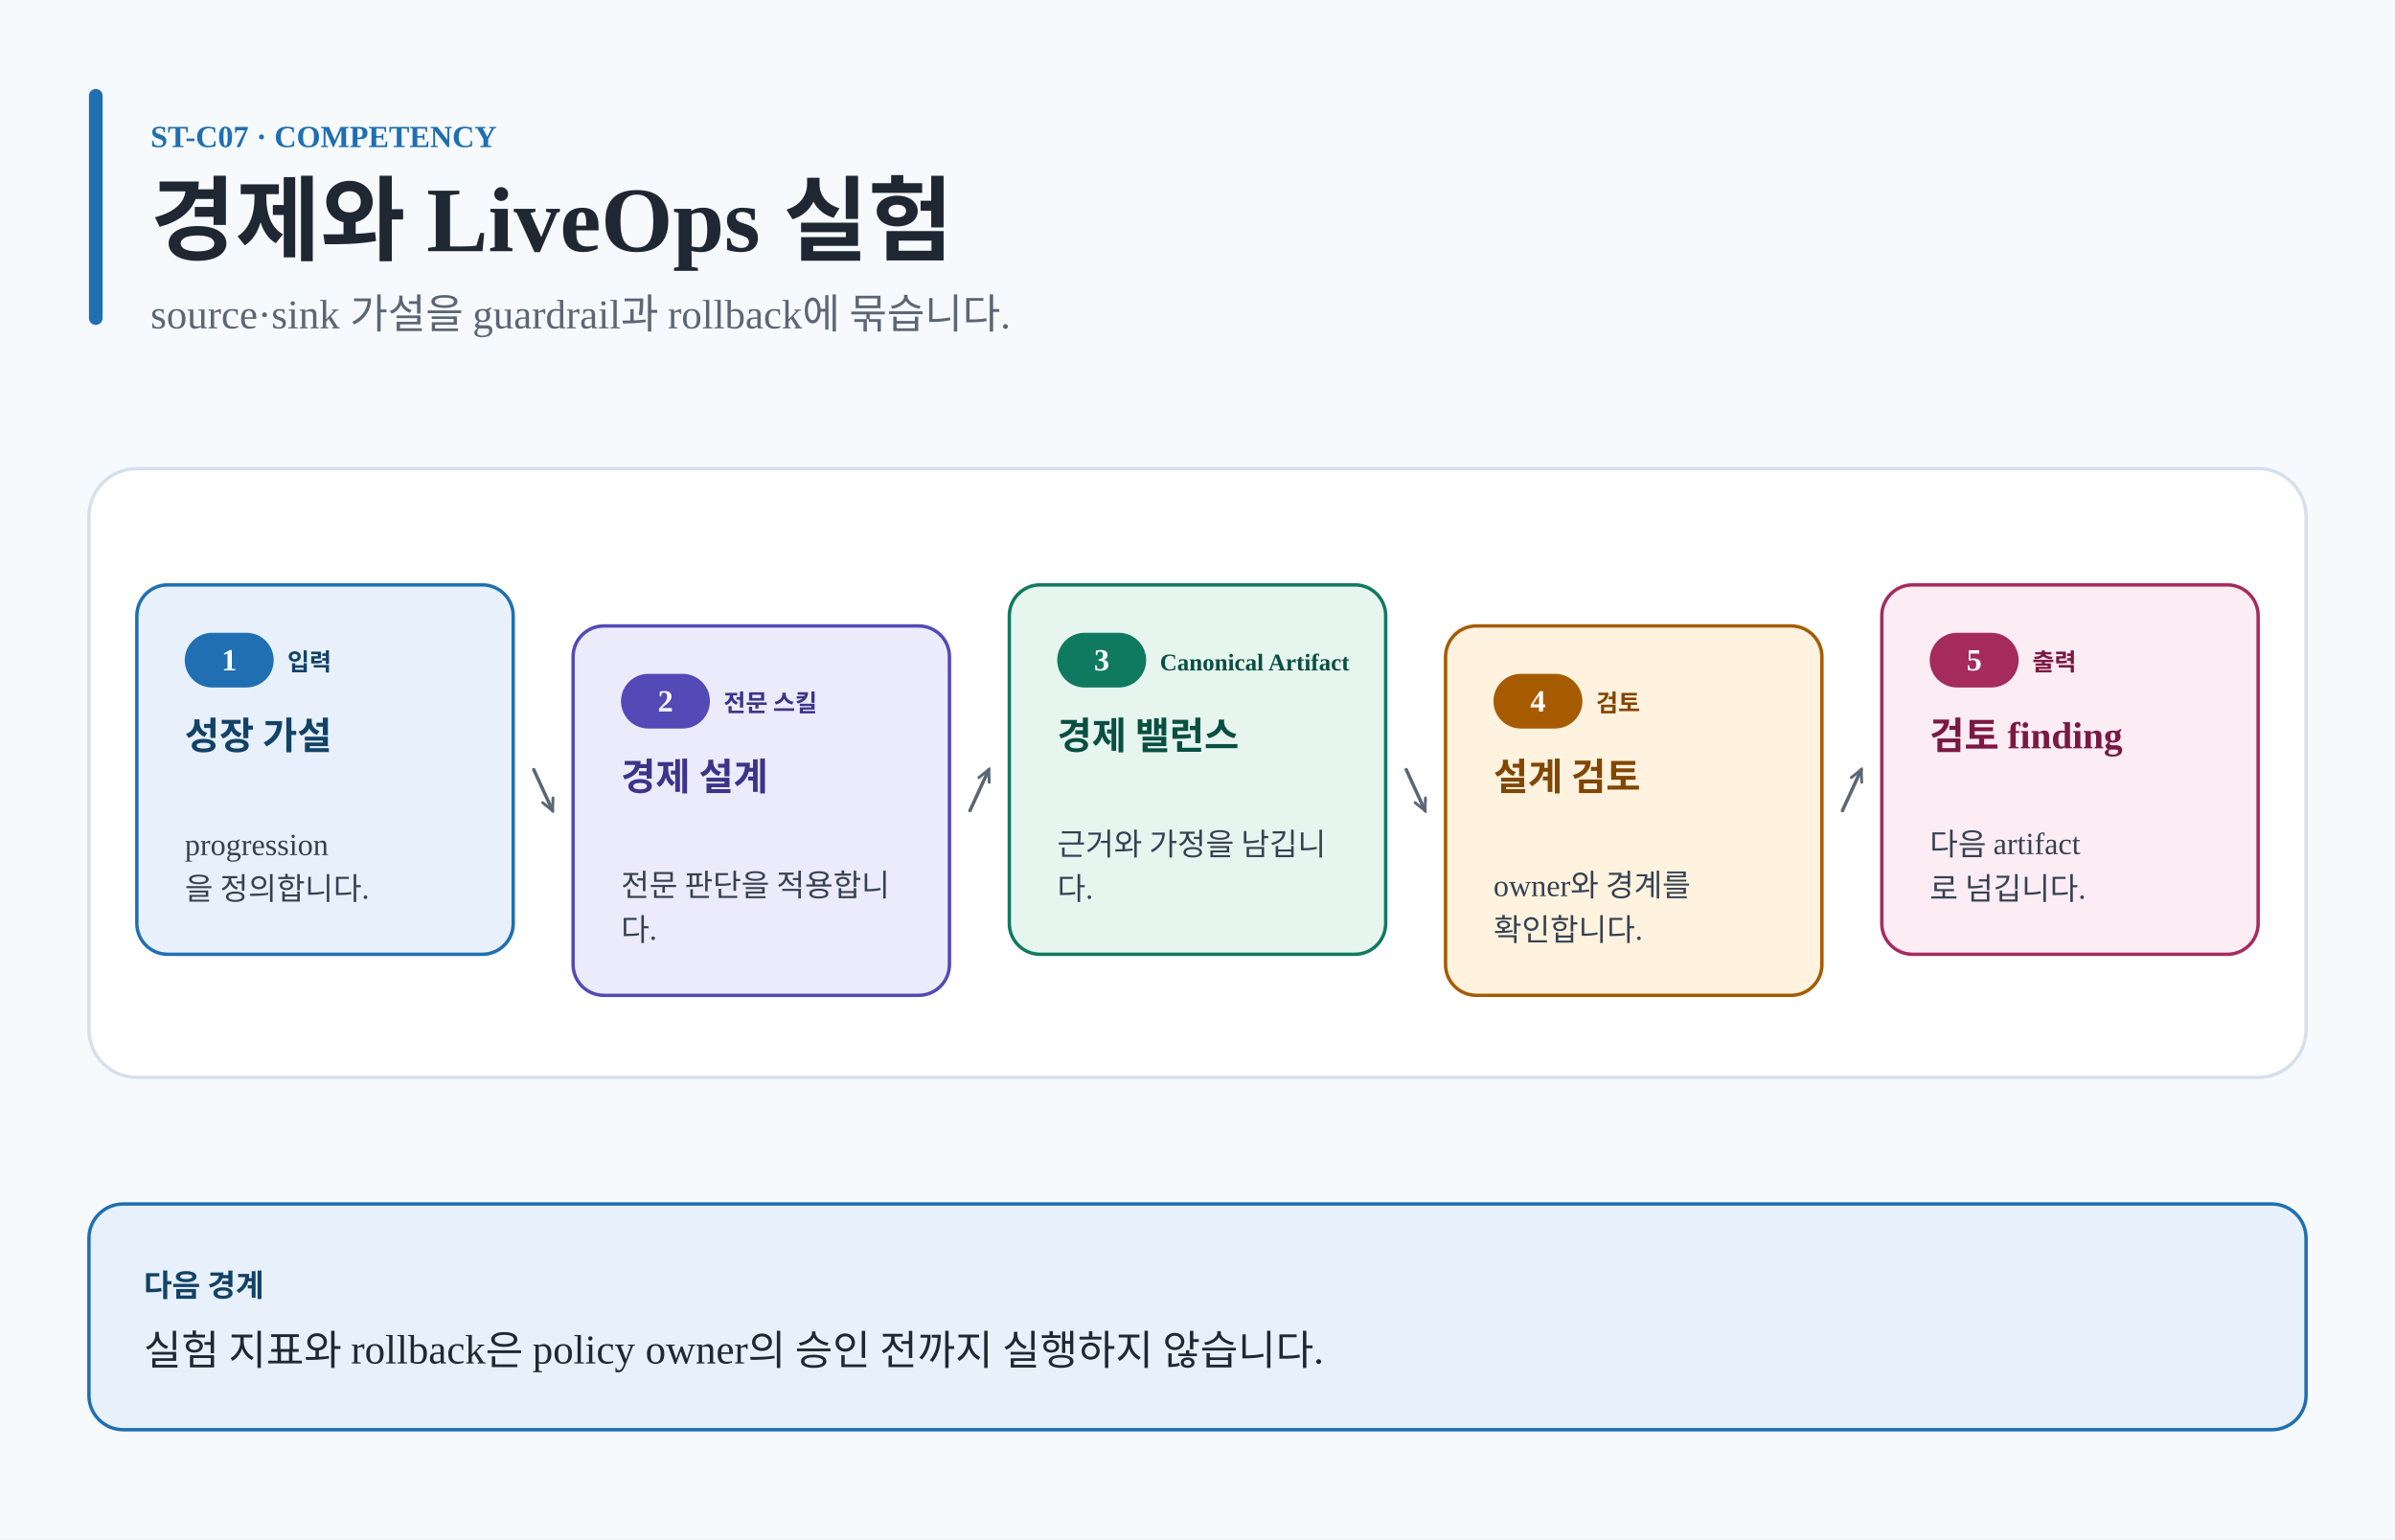
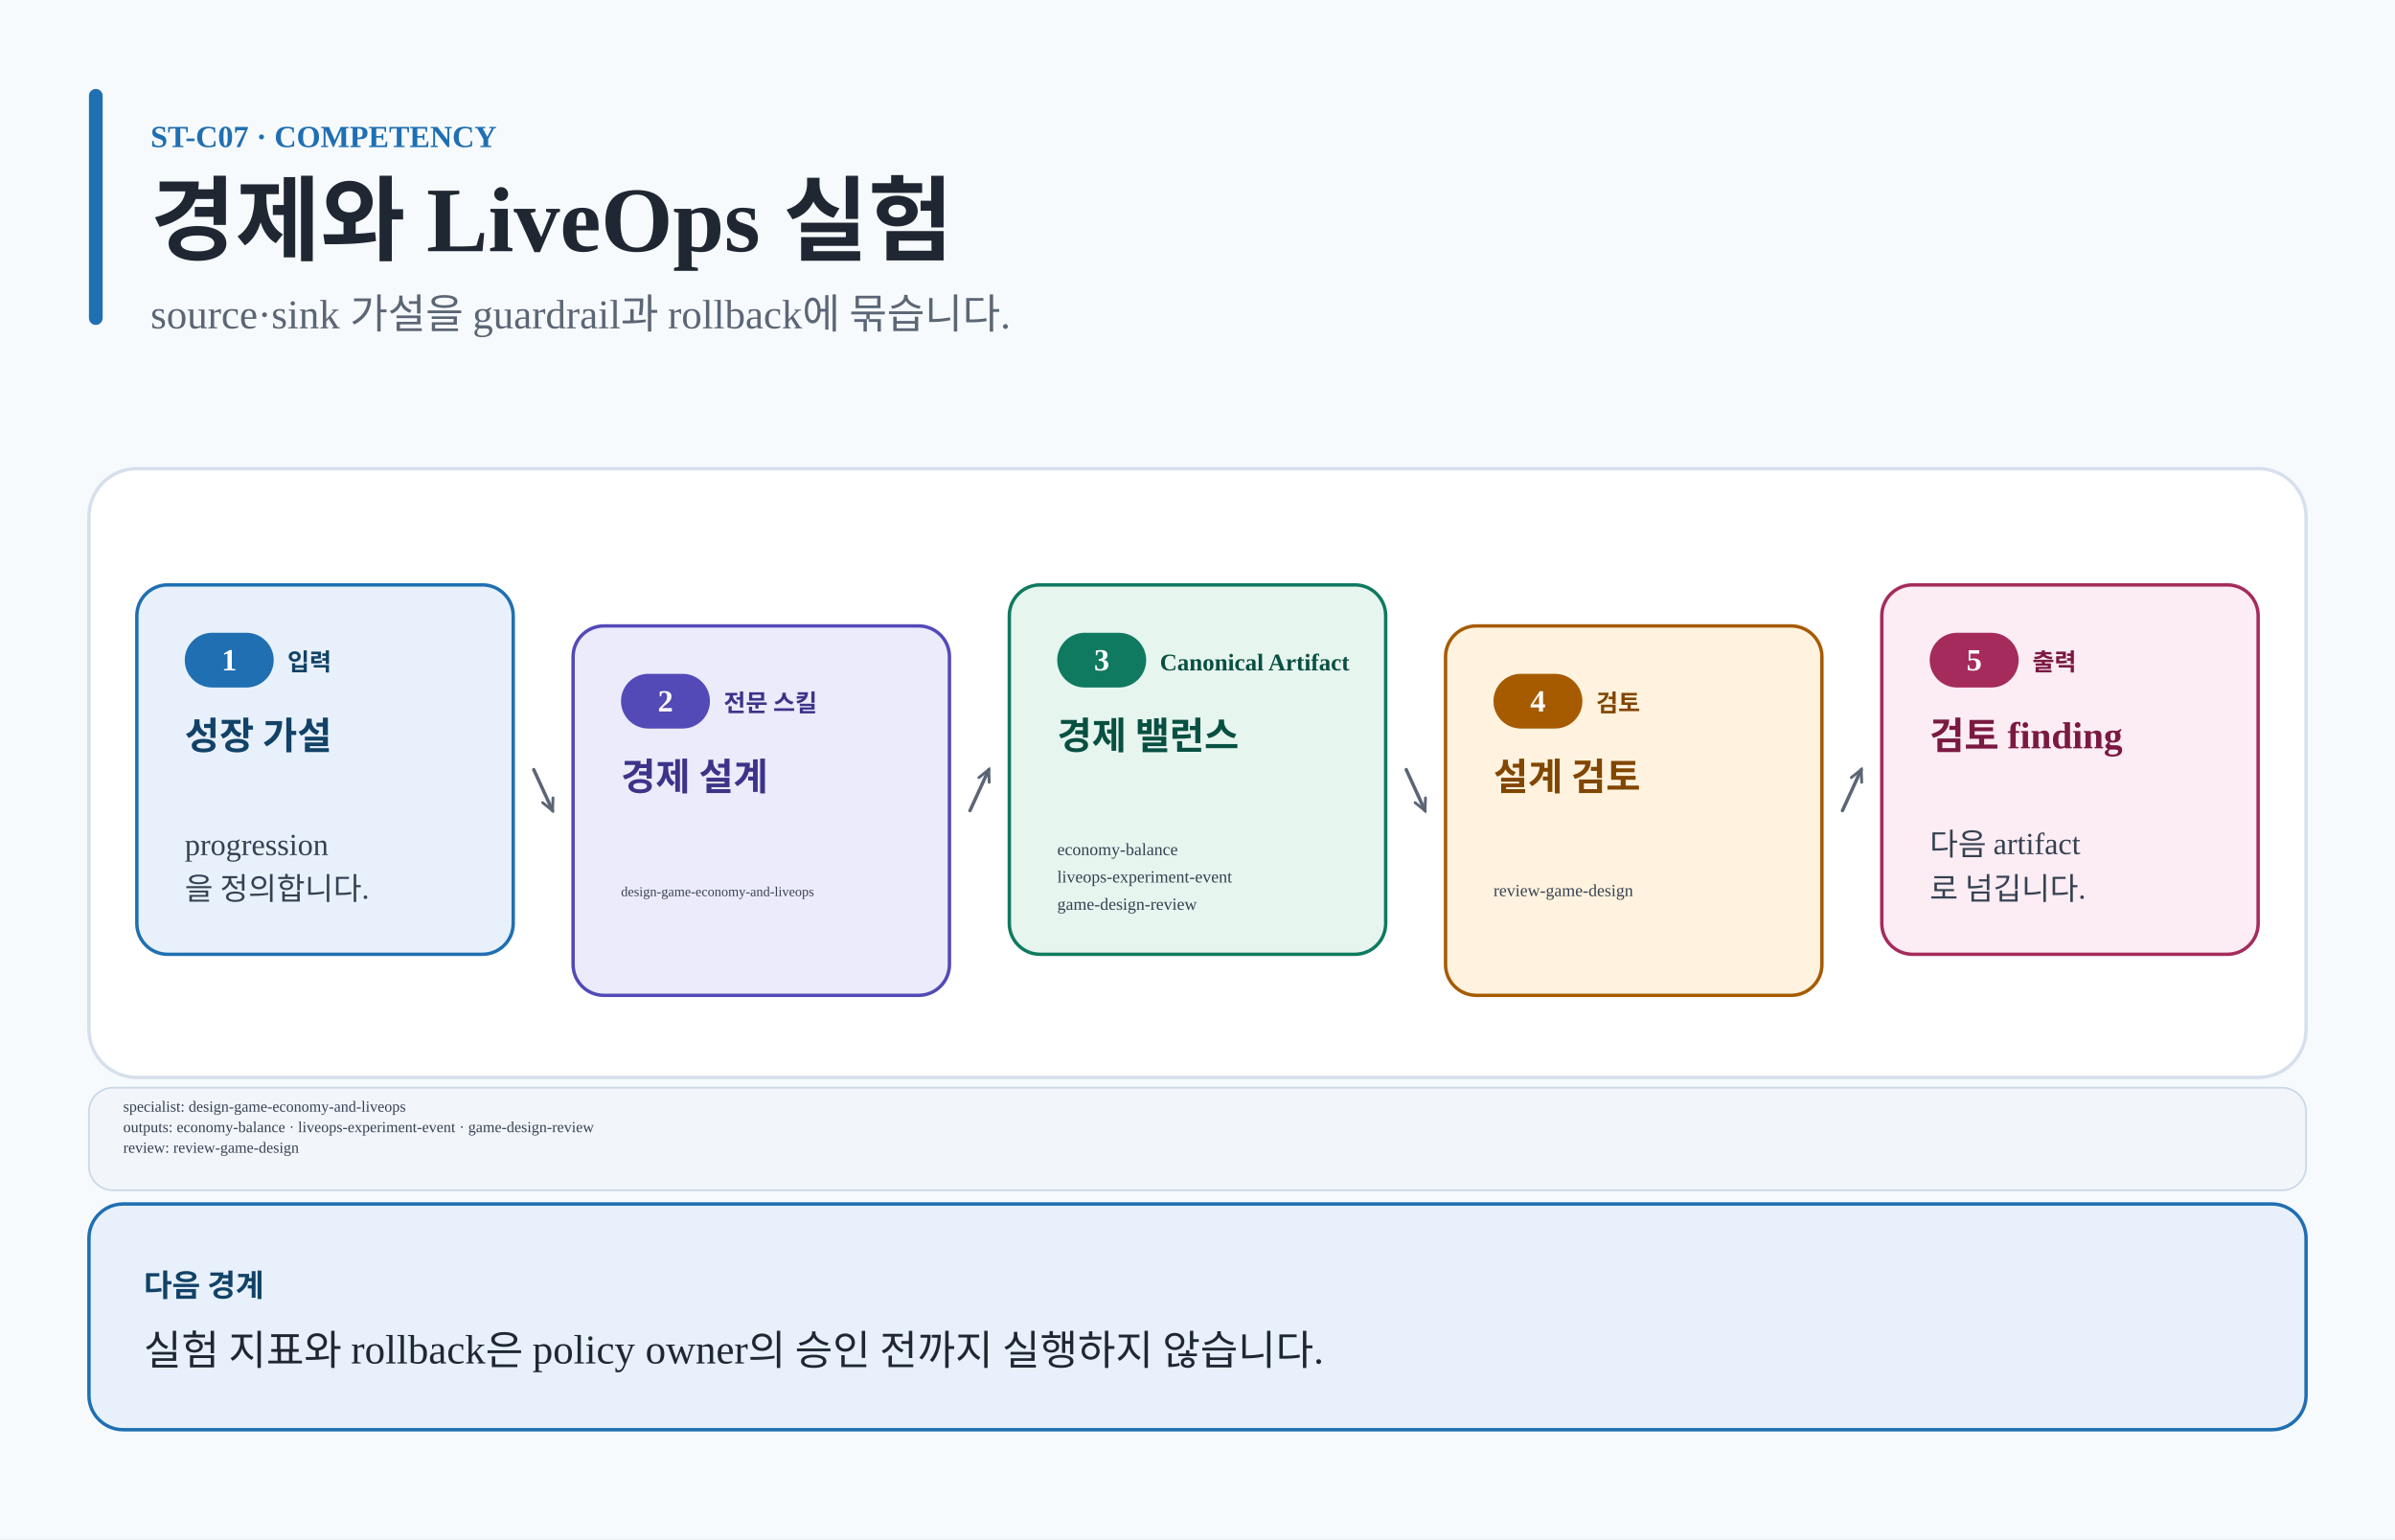
<svg xmlns="http://www.w3.org/2000/svg" viewBox="0 0 1400 900" width="1400" height="900" role="img" aria-label="성장과 경제 및 밸런스와 LiveOps 실험의 흐름">
  <defs>
    <marker id="open-arrow" viewBox="0 0 12 12" refX="10" refY="6" markerWidth="10" markerHeight="10" markerUnits="userSpaceOnUse" orient="auto">
      <path d="M 2 2 L 10 6 L 2 10" fill="none" stroke="#5B6675" stroke-width="2" stroke-linecap="round" />
    </marker>
  </defs>
  <rect width="1400" height="900" fill="#F7FAFD" />
  <rect x="52" y="52" width="8" height="138" rx="4" fill="#1F6FB2" />
  <text x="88" y="86" fill="#1F6FB2" font-size="18" font-weight="700">ST-C07 · COMPETENCY</text>
  <text x="88" y="148" fill="#1F2733" font-size="54" font-weight="700">경제와 LiveOps 실험</text>
  <text x="88" y="192" fill="#5B6675" font-size="24">source·sink 가설을 guardrail과 rollback에 묶습니다.</text>
  <rect x="52" y="274" width="1296" height="356" rx="28" fill="#FFFFFF" stroke="#D6E0EC" stroke-width="2" />
  <path d="M 312 450 L 323 474" fill="none" stroke="#5B6675" stroke-width="2" stroke-linecap="round" marker-end="url(#open-arrow)" />
  <path d="M 567 474 L 578 450" fill="none" stroke="#5B6675" stroke-width="2" stroke-linecap="round" marker-end="url(#open-arrow)" />
  <path d="M 822 450 L 833 474" fill="none" stroke="#5B6675" stroke-width="2" stroke-linecap="round" marker-end="url(#open-arrow)" />
  <path d="M 1077 474 L 1088 450" fill="none" stroke="#5B6675" stroke-width="2" stroke-linecap="round" marker-end="url(#open-arrow)" />
  <g aria-label="읽기 순서 1: 성장 가설">
    <rect x="80" y="342" width="220" height="216" rx="18" fill="#E8F1FB" stroke="#1F6FB2" stroke-width="2" />
    <rect x="108" y="370" width="52" height="32" rx="16" fill="#1F6FB2" />
    <text x="134" y="392" text-anchor="middle" fill="#FFFFFF" font-size="18" font-weight="700">1</text>
    <text x="168" y="392" fill="#124267" font-size="14" font-weight="700">입력</text>
    <text x="108" y="438" fill="#124267" font-size="22" font-weight="700">성장 가설</text>
    <text x="108" y="500" fill="#354152" font-size="18" font-weight="400">progression</text>
    <text x="108" y="526" fill="#354152" font-size="18" font-weight="400">을 정의합니다.</text>
  </g>
  <g aria-label="읽기 순서 2: 경제 설계">
    <rect x="335" y="366" width="220" height="216" rx="18" fill="#ECEBFB" stroke="#534AB7" stroke-width="2" />
    <rect x="363" y="394" width="52" height="32" rx="16" fill="#534AB7" />
    <text x="389" y="416" text-anchor="middle" fill="#FFFFFF" font-size="18" font-weight="700">2</text>
    <text x="423" y="416" fill="#3C3489" font-size="14" font-weight="700">전문 스킬</text>
    <text x="363" y="462" fill="#3C3489" font-size="22" font-weight="700">경제 설계</text>
-     <text x="363" y="524" fill="#354152" font-size="18" font-weight="400">전문 판단을 적용합니</text>
-     <text x="363" y="550" fill="#354152" font-size="18" font-weight="400">다.</text>
+     <text x="363" y="524" fill="#354152" font-size="8" textLength="164" lengthAdjust="spacingAndGlyphs">design-game-economy-and-liveops</text>
  </g>
  <g aria-label="읽기 순서 3: 경제 밸런스">
    <rect x="590" y="342" width="220" height="216" rx="18" fill="#E7F5EF" stroke="#0F7A5F" stroke-width="2" />
    <rect x="618" y="370" width="52" height="32" rx="16" fill="#0F7A5F" />
    <text x="644" y="392" text-anchor="middle" fill="#FFFFFF" font-size="18" font-weight="700">3</text>
    <text x="678" y="392" fill="#085041" font-size="14" font-weight="700">Canonical Artifact</text>
    <text x="618" y="438" fill="#085041" font-size="22" font-weight="700">경제 밸런스</text>
-     <text x="618" y="500" fill="#354152" font-size="18" font-weight="400">근거와 가정을 남깁니</text>
-     <text x="618" y="526" fill="#354152" font-size="18" font-weight="400">다.</text>
+     <text x="618" y="500" fill="#354152" font-size="10" textLength="164" lengthAdjust="spacingAndGlyphs">economy-balance</text>
+     <text x="618" y="516" fill="#354152" font-size="10" textLength="164" lengthAdjust="spacingAndGlyphs">liveops-experiment-event</text>
+     <text x="618" y="532" fill="#354152" font-size="10" textLength="164" lengthAdjust="spacingAndGlyphs">game-design-review</text>
  </g>
  <g aria-label="읽기 순서 4: 설계 검토">
    <rect x="845" y="366" width="220" height="216" rx="18" fill="#FFF3DF" stroke="#A75B00" stroke-width="2" />
    <rect x="873" y="394" width="52" height="32" rx="16" fill="#A75B00" />
    <text x="899" y="416" text-anchor="middle" fill="#FFFFFF" font-size="18" font-weight="700">4</text>
    <text x="933" y="416" fill="#814600" font-size="14" font-weight="700">검토</text>
    <text x="873" y="462" fill="#814600" font-size="22" font-weight="700">설계 검토</text>
-     <text x="873" y="524" fill="#354152" font-size="18" font-weight="400">owner와 경계를 </text>
-     <text x="873" y="550" fill="#354152" font-size="18" font-weight="400">확인합니다.</text>
+     <text x="873" y="524" fill="#354152" font-size="10" textLength="164" lengthAdjust="spacingAndGlyphs">review-game-design</text>
  </g>
  <g aria-label="읽기 순서 5: 검토 finding">
    <rect x="1100" y="342" width="220" height="216" rx="18" fill="#FCECF3" stroke="#A52B5D" stroke-width="2" />
    <rect x="1128" y="370" width="52" height="32" rx="16" fill="#A52B5D" />
    <text x="1154" y="392" text-anchor="middle" fill="#FFFFFF" font-size="18" font-weight="700">5</text>
    <text x="1188" y="392" fill="#7A1942" font-size="14" font-weight="700">출력</text>
    <text x="1128" y="438" fill="#7A1942" font-size="22" font-weight="700">검토 finding</text>
    <text x="1128" y="500" fill="#354152" font-size="18" font-weight="400">다음 artifact</text>
    <text x="1128" y="526" fill="#354152" font-size="18" font-weight="400">로 넘깁니다.</text>
  </g>
+   <rect x="52" y="636" width="1296" height="60" rx="14" fill="#F2F6FB" stroke="#C9D8E8" stroke-width="1" />
+   <text x="72" y="650" fill="#354152" font-size="9">specialist: design-game-economy-and-liveops</text>
+   <text x="72" y="662" fill="#354152" font-size="9">outputs: economy-balance · liveops-experiment-event · game-design-review</text>
+   <text x="72" y="674" fill="#354152" font-size="9">review: review-game-design</text>
  <rect x="52" y="704" width="1296" height="132" rx="20" fill="#E8F1FB" stroke="#1F6FB2" stroke-width="2" />
  <text x="84" y="758" fill="#124267" font-size="18" font-weight="700">다음 경계</text>
  <text x="84" y="798" fill="#1F2733" font-size="24">실험 지표와 rollback은 policy owner의 승인 전까지 실행하지 않습니다.</text>
</svg>
